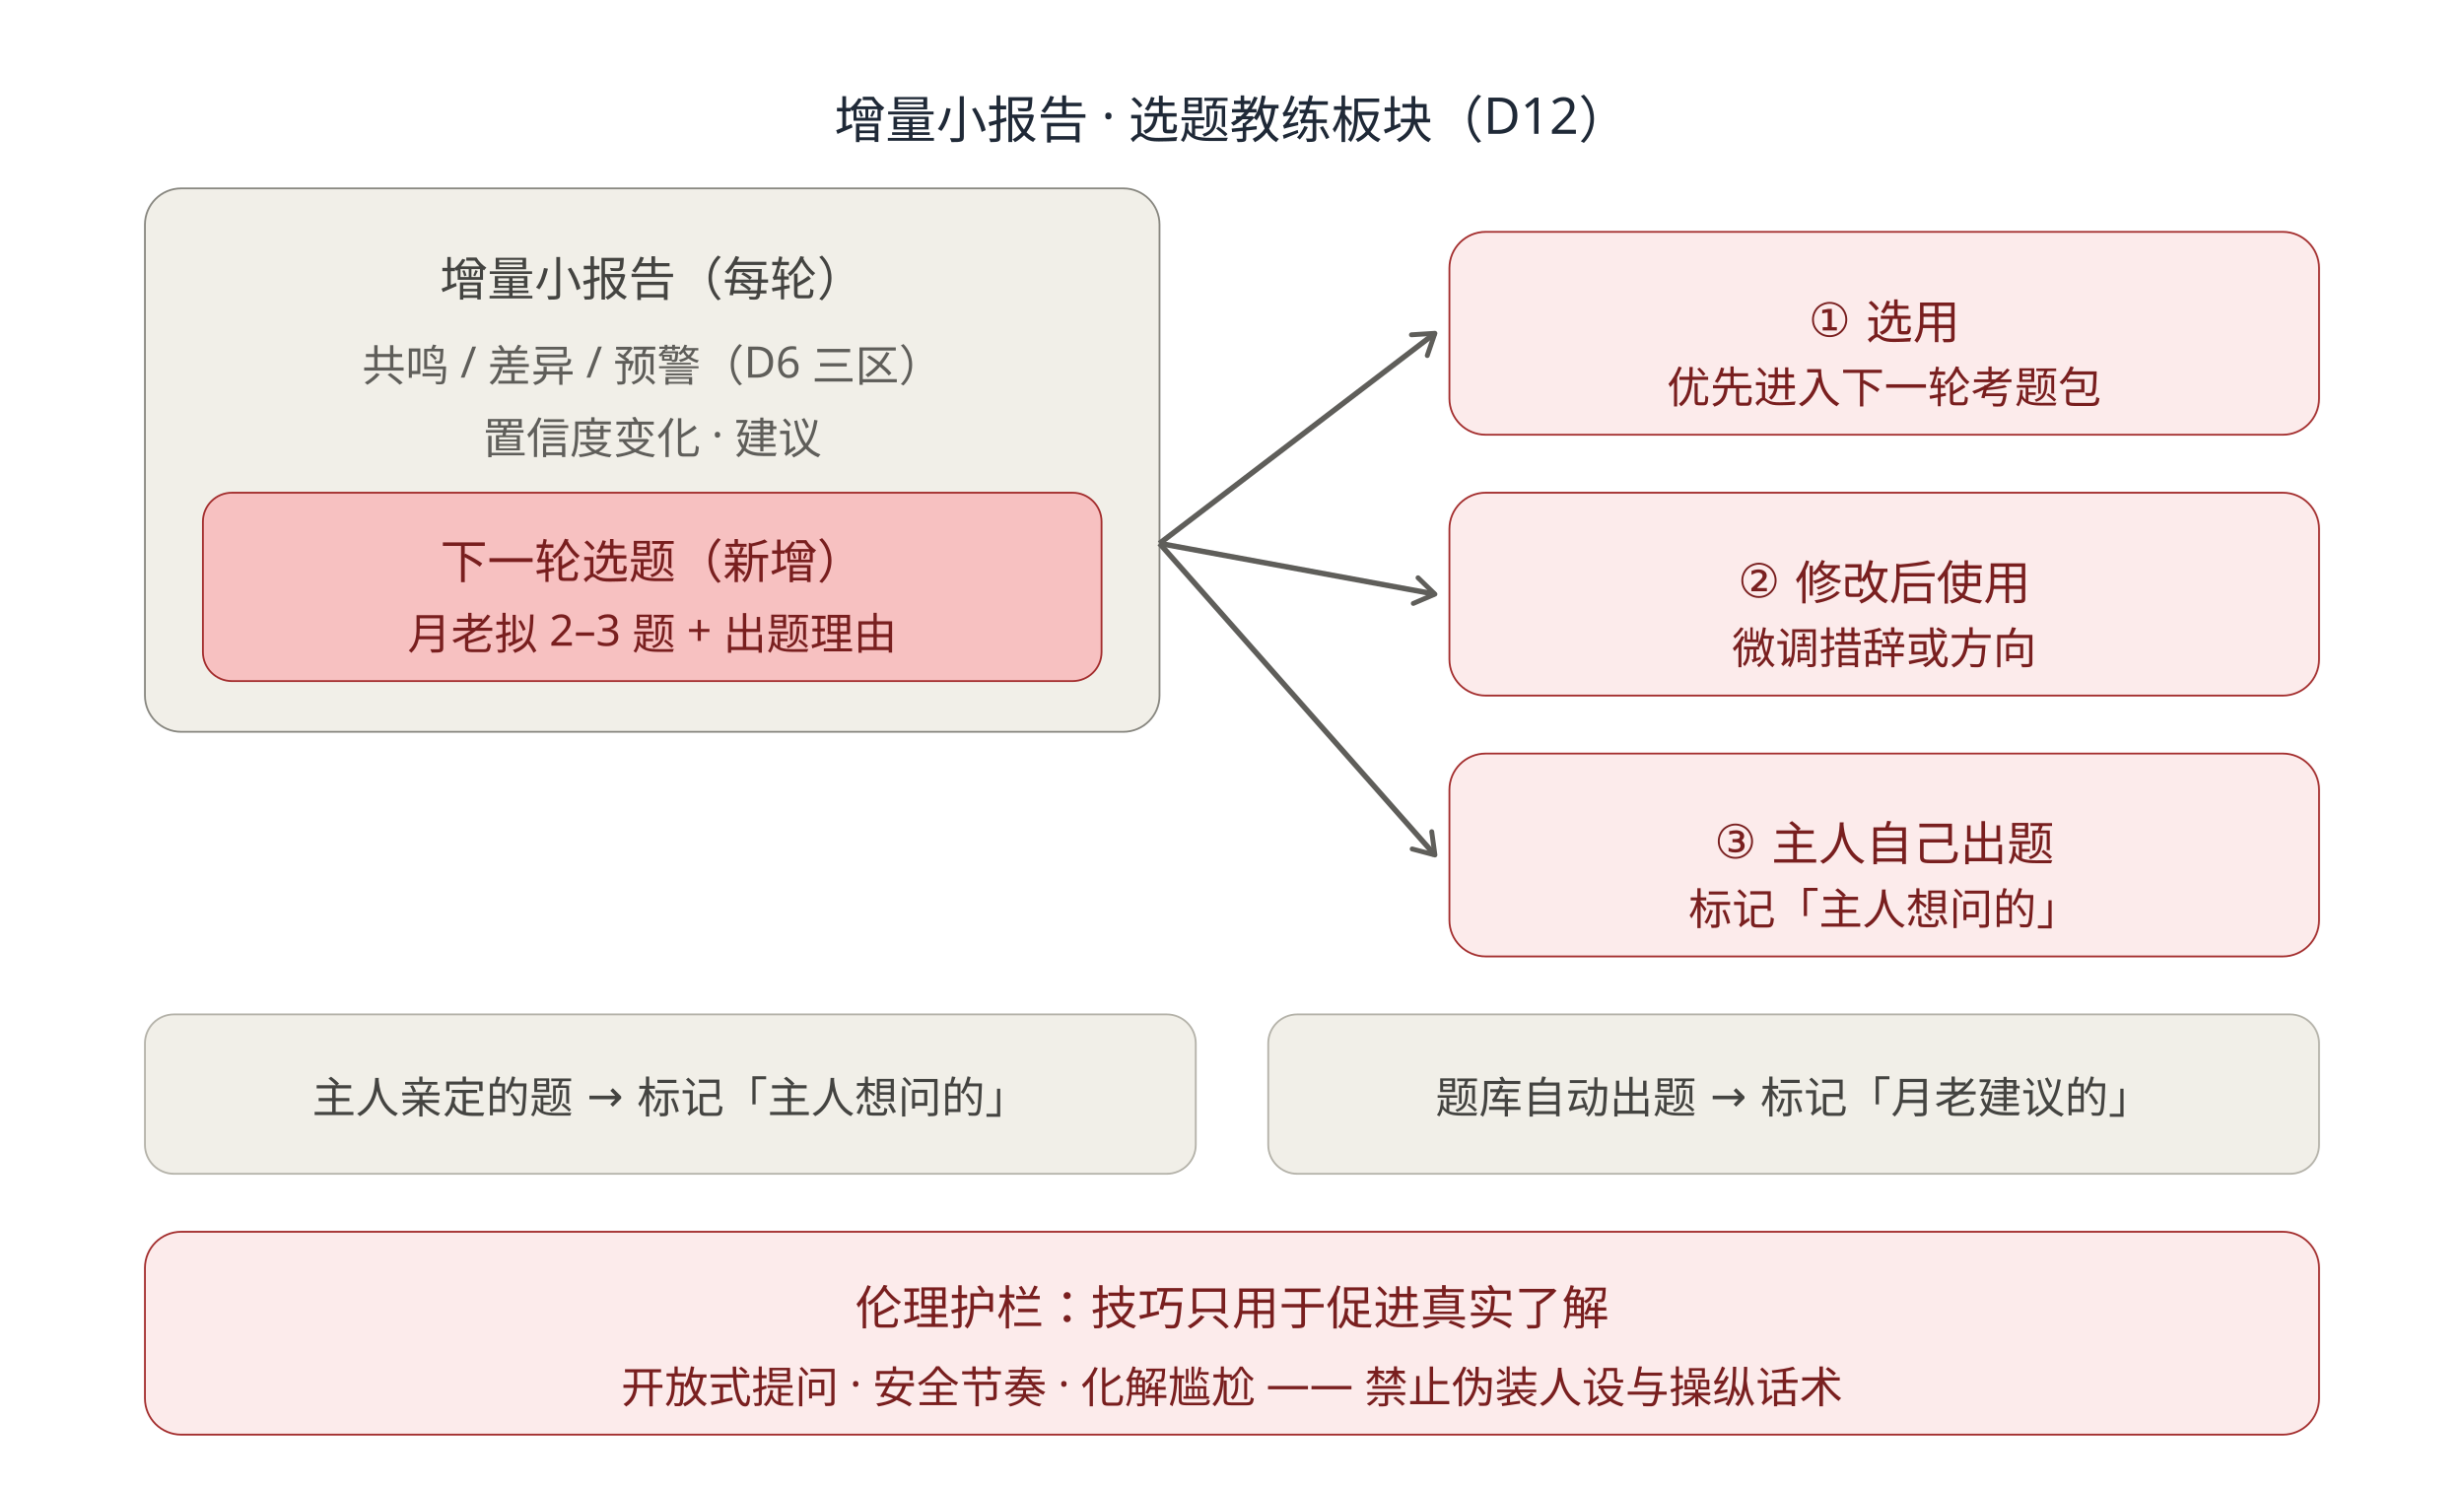
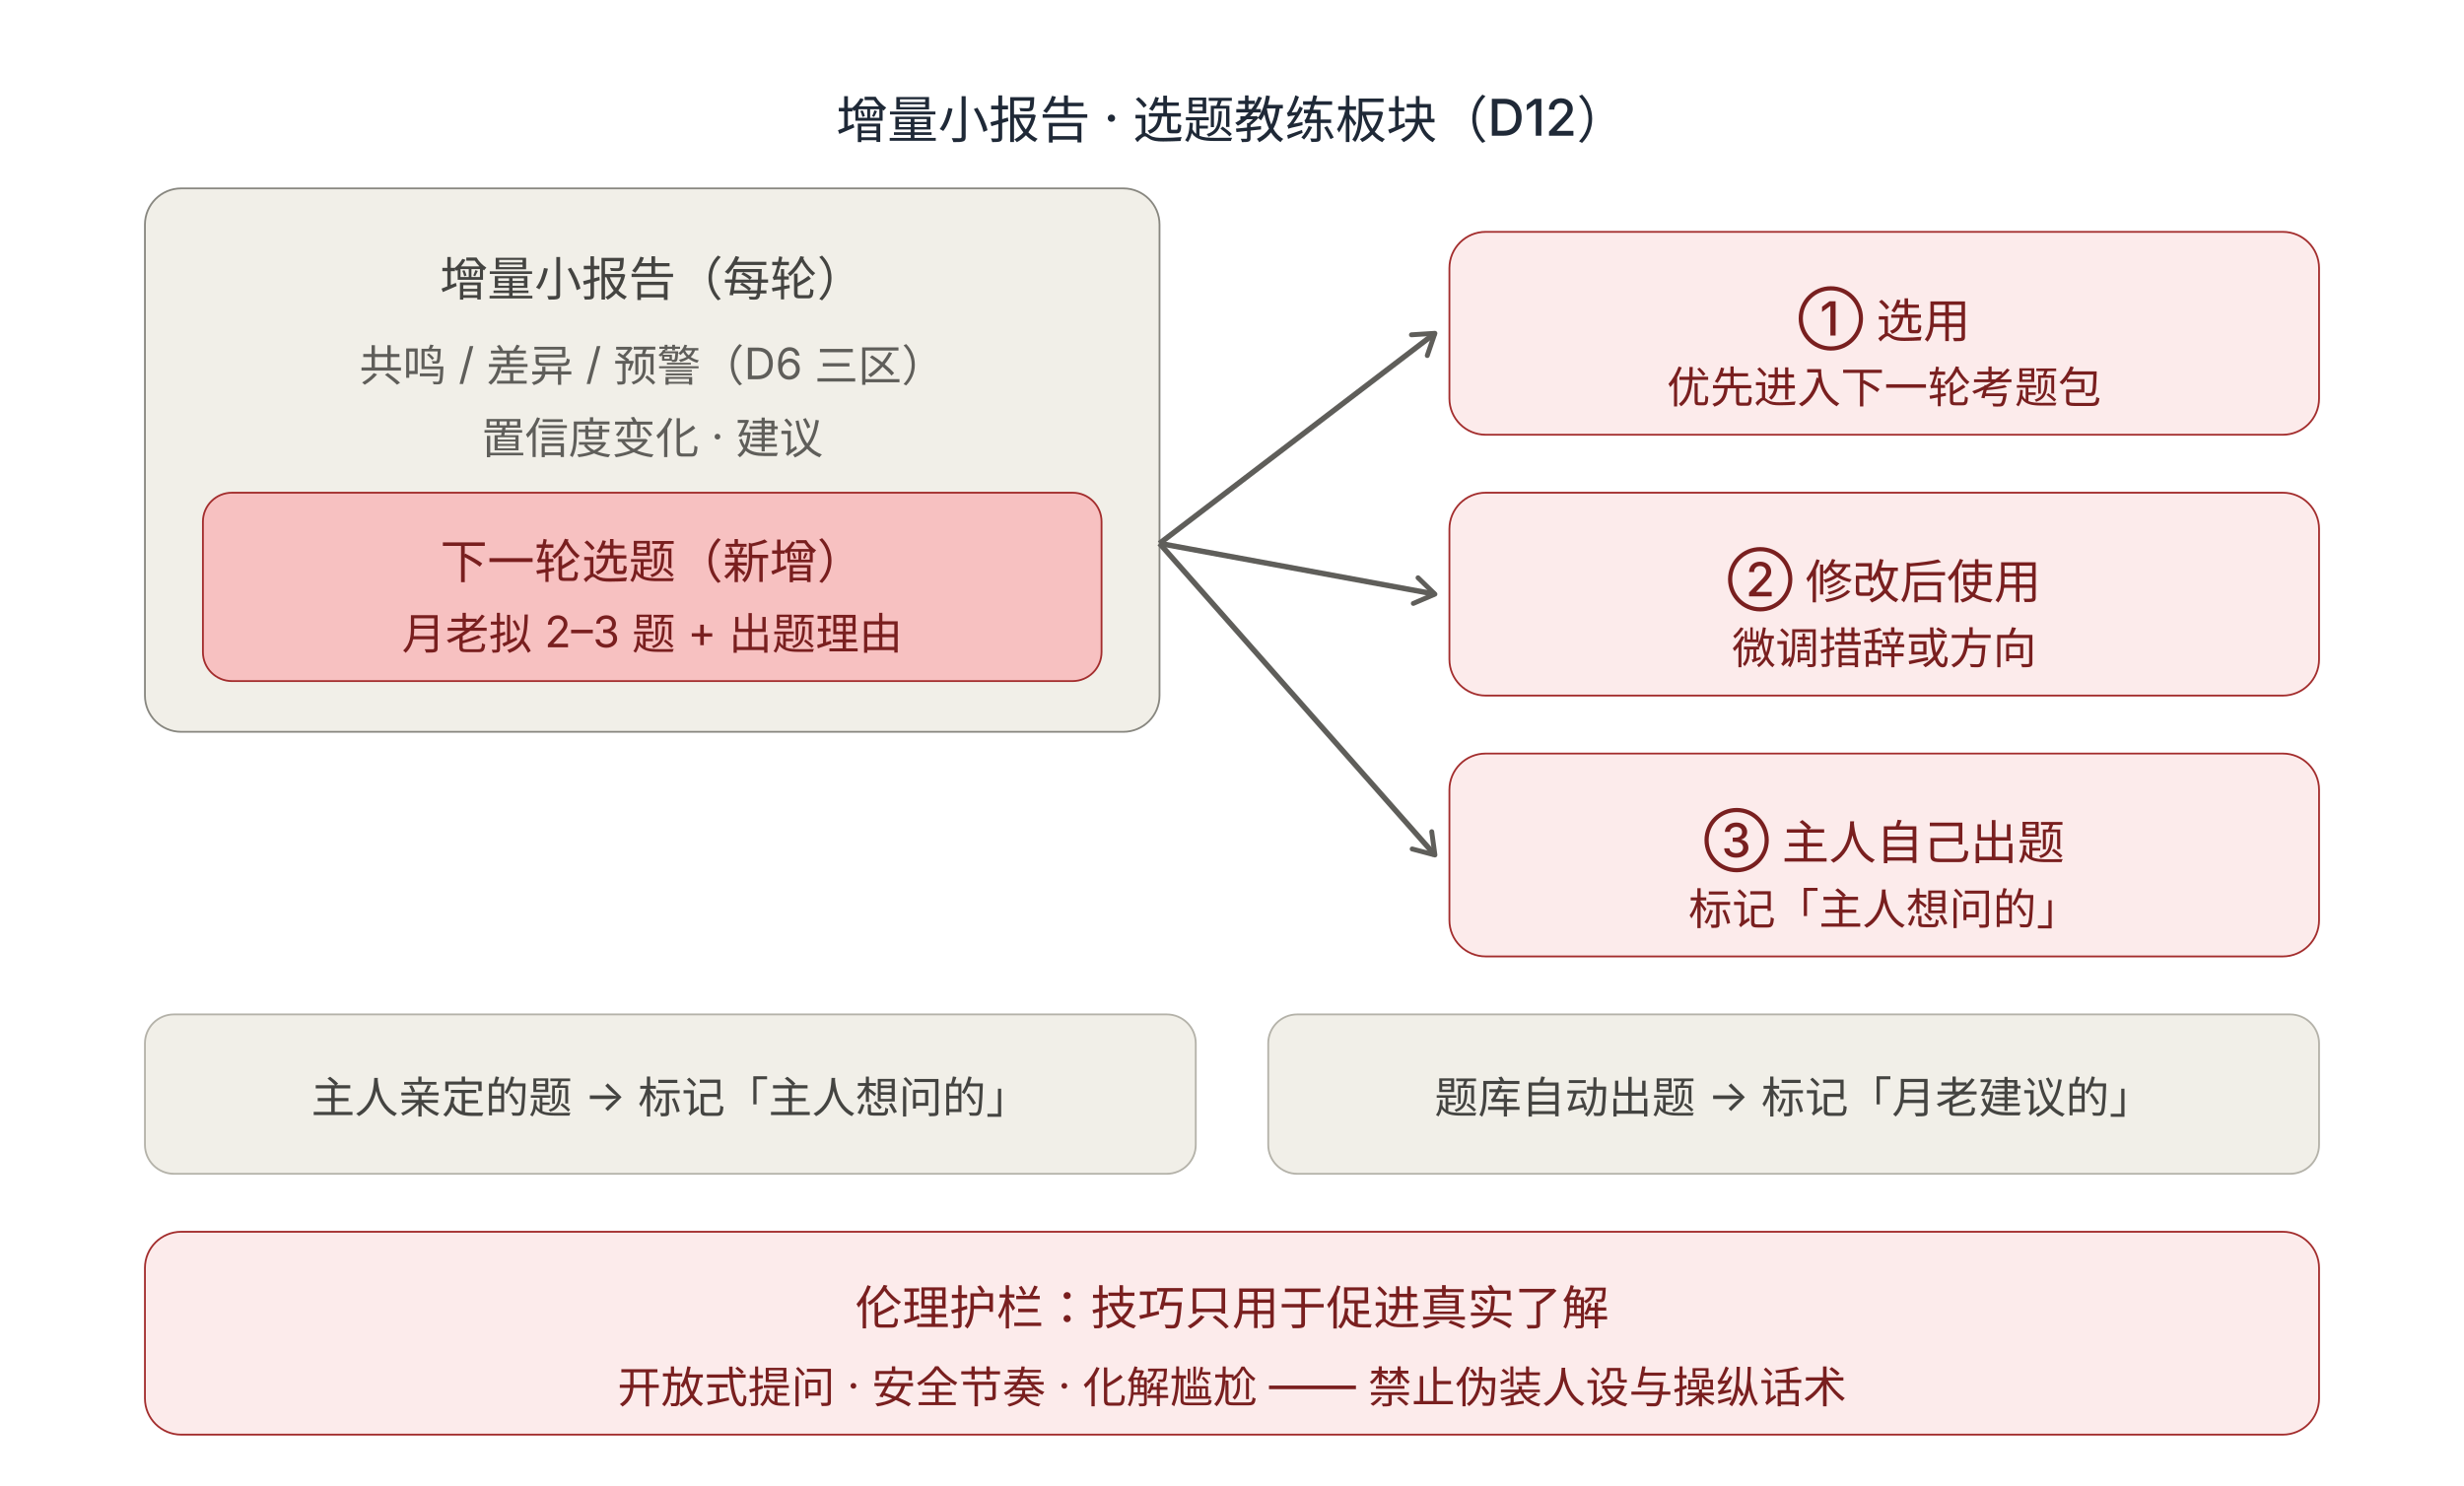
<svg xmlns="http://www.w3.org/2000/svg" viewBox="0 0 680 410" width="100%" role="img">
+   <style>
+     text { font-family: -apple-system,'Segoe UI','PingFang SC','Microsoft YaHei',sans-serif; }
+     text:not([fill]) { fill: #374151; }
+     .th { font-size: 13px; font-weight: bold; fill: #1F2937; }
+     .ts { font-size: 11px; fill: #374151; }
+     .c-gray rect:not([fill]) { fill: #F3F4F6; }
+     .c-red rect:not([fill]) { fill: #FBEAEC; }
+     .c-green rect:not([fill]) { fill: #EAF6EF; }
+     .c-amber rect:not([fill]) { fill: #FDF3E3; }
+     rect:not([stroke]):not([stroke-width]) { stroke: #C8102E; }
+     .c-gray rect:not([stroke]):not([stroke-width]) { stroke: #9CA3AF; }
+     .c-red rect:not([stroke]):not([stroke-width]) { stroke: #C8102E; }
+     .c-green rect:not([stroke]):not([stroke-width]) { stroke: #2E7D32; }
+     .c-amber rect:not([stroke]):not([stroke-width]) { stroke: #B45A00; }
+     .c-red .th:not([fill]) { fill: #C8102E; }
+     .c-green .th:not([fill]) { fill: #2E7D32; }
+     .c-amber .th:not([fill]) { fill: #B45A00; }
+   </style>
  <defs>
    <marker id="arrow" viewBox="0 0 10 10" refX="8" refY="5" markerWidth="6" markerHeight="6" orient="auto-start-reverse">
      <path d="M2 1L8 5L2 9" fill="none" stroke="context-stroke" stroke-width="1.5" stroke-linecap="round" stroke-linejoin="round" />
    </marker>
  </defs>
  <text x="340" y="32" text-anchor="middle" dominant-baseline="central" font-size="14" font-weight="500" fill="#1F2937" font-family="sans-serif">增量小报告 · 选题教练板块（D12）</text>
  <rect x="40" y="52" width="280" height="150" rx="10" fill="#F1EFE8" stroke="#888780" stroke-width="0.5" />
  <text x="180" y="76" text-anchor="middle" dominant-baseline="central" font-size="13" font-weight="500" fill="#444441" font-family="sans-serif">增量小报告（每轮）</text>
  <text x="180" y="100" text-anchor="middle" dominant-baseline="central" font-size="12" fill="#5F5E5A" font-family="sans-serif">共鸣 / 差异 / 预警（D6 三区）</text>
  <text x="180" y="120" text-anchor="middle" dominant-baseline="central" font-size="12" fill="#5F5E5A" font-family="sans-serif">置信度变化 · 建议</text>
  <rect x="56" y="136" width="248" height="52" rx="8" fill="#F7C1C1" stroke="#A32D2D" stroke-width="0.5" />
  <text x="180" y="154" text-anchor="middle" dominant-baseline="central" font-size="13" font-weight="500" fill="#791F1F" font-family="sans-serif">下一轮选题（新增）</text>
  <text x="180" y="174" text-anchor="middle" dominant-baseline="central" font-size="12" fill="#791F1F" font-family="sans-serif">月老拟 2–3 题 + 出题理由</text>
  <rect x="400" y="64" width="240" height="56" rx="10" fill="#FCEBEB" stroke="#A32D2D" stroke-width="0.5" />
  <text x="520" y="86" text-anchor="middle" dominant-baseline="central" font-size="13" font-weight="500" fill="#791F1F" font-family="sans-serif">① 选用</text>
  <text x="520" y="106" text-anchor="middle" dominant-baseline="central" font-size="12" fill="#791F1F" font-family="sans-serif">优先进入下一轮考题包</text>
  <rect x="400" y="136" width="240" height="56" rx="10" fill="#FCEBEB" stroke="#A32D2D" stroke-width="0.5" />
  <text x="520" y="158" text-anchor="middle" dominant-baseline="central" font-size="13" font-weight="500" fill="#791F1F" font-family="sans-serif">② 修改后使用</text>
  <text x="520" y="178" text-anchor="middle" dominant-baseline="central" font-size="12" fill="#791F1F" font-family="sans-serif">微调措辞或方向</text>
  <rect x="400" y="208" width="240" height="56" rx="10" fill="#FCEBEB" stroke="#A32D2D" stroke-width="0.5" />
  <text x="520" y="230" text-anchor="middle" dominant-baseline="central" font-size="13" font-weight="500" fill="#791F1F" font-family="sans-serif">③ 主人自己出题</text>
  <text x="520" y="250" text-anchor="middle" dominant-baseline="central" font-size="12" fill="#791F1F" font-family="sans-serif">标记「主人想问的」</text>
  <path d="M320 150 L396 92" fill="none" stroke="#5F5E5A" stroke-width="1.5" marker-end="url(#arrow)" />
  <path d="M320 150 L396 164" fill="none" stroke="#5F5E5A" stroke-width="1.5" marker-end="url(#arrow)" />
  <path d="M320 150 L396 236" fill="none" stroke="#5F5E5A" stroke-width="1.5" marker-end="url(#arrow)" />
  <rect x="40" y="280" width="290" height="44" rx="8" fill="#F1EFE8" stroke="#B4B2A9" stroke-width="0.5" />
  <text x="185" y="302" text-anchor="middle" dominant-baseline="central" font-size="12" fill="#444441" font-family="sans-serif">主人亲定的题 → 标记「主人想问的」</text>
  <rect x="350" y="280" width="290" height="44" rx="8" fill="#F1EFE8" stroke="#B4B2A9" stroke-width="0.5" />
  <text x="495" y="302" text-anchor="middle" dominant-baseline="central" font-size="12" fill="#444441" font-family="sans-serif">题库自动出题 → 标记「月老建议的」</text>
  <rect x="40" y="340" width="600" height="56" rx="10" fill="#FCEBEB" stroke="#A32D2D" stroke-width="0.5" />
  <text x="340" y="360" text-anchor="middle" dominant-baseline="central" font-size="13" font-weight="500" fill="#791F1F" font-family="sans-serif">伦理护栏：技巧只用于促进真实了解</text>
  <text x="340" y="382" text-anchor="middle" dominant-baseline="central" font-size="12" fill="#791F1F" font-family="sans-serif">开放式提问 · 安全节奏 · 化解尴尬 —— 禁止伪装人设与操纵话术</text>
</svg>
